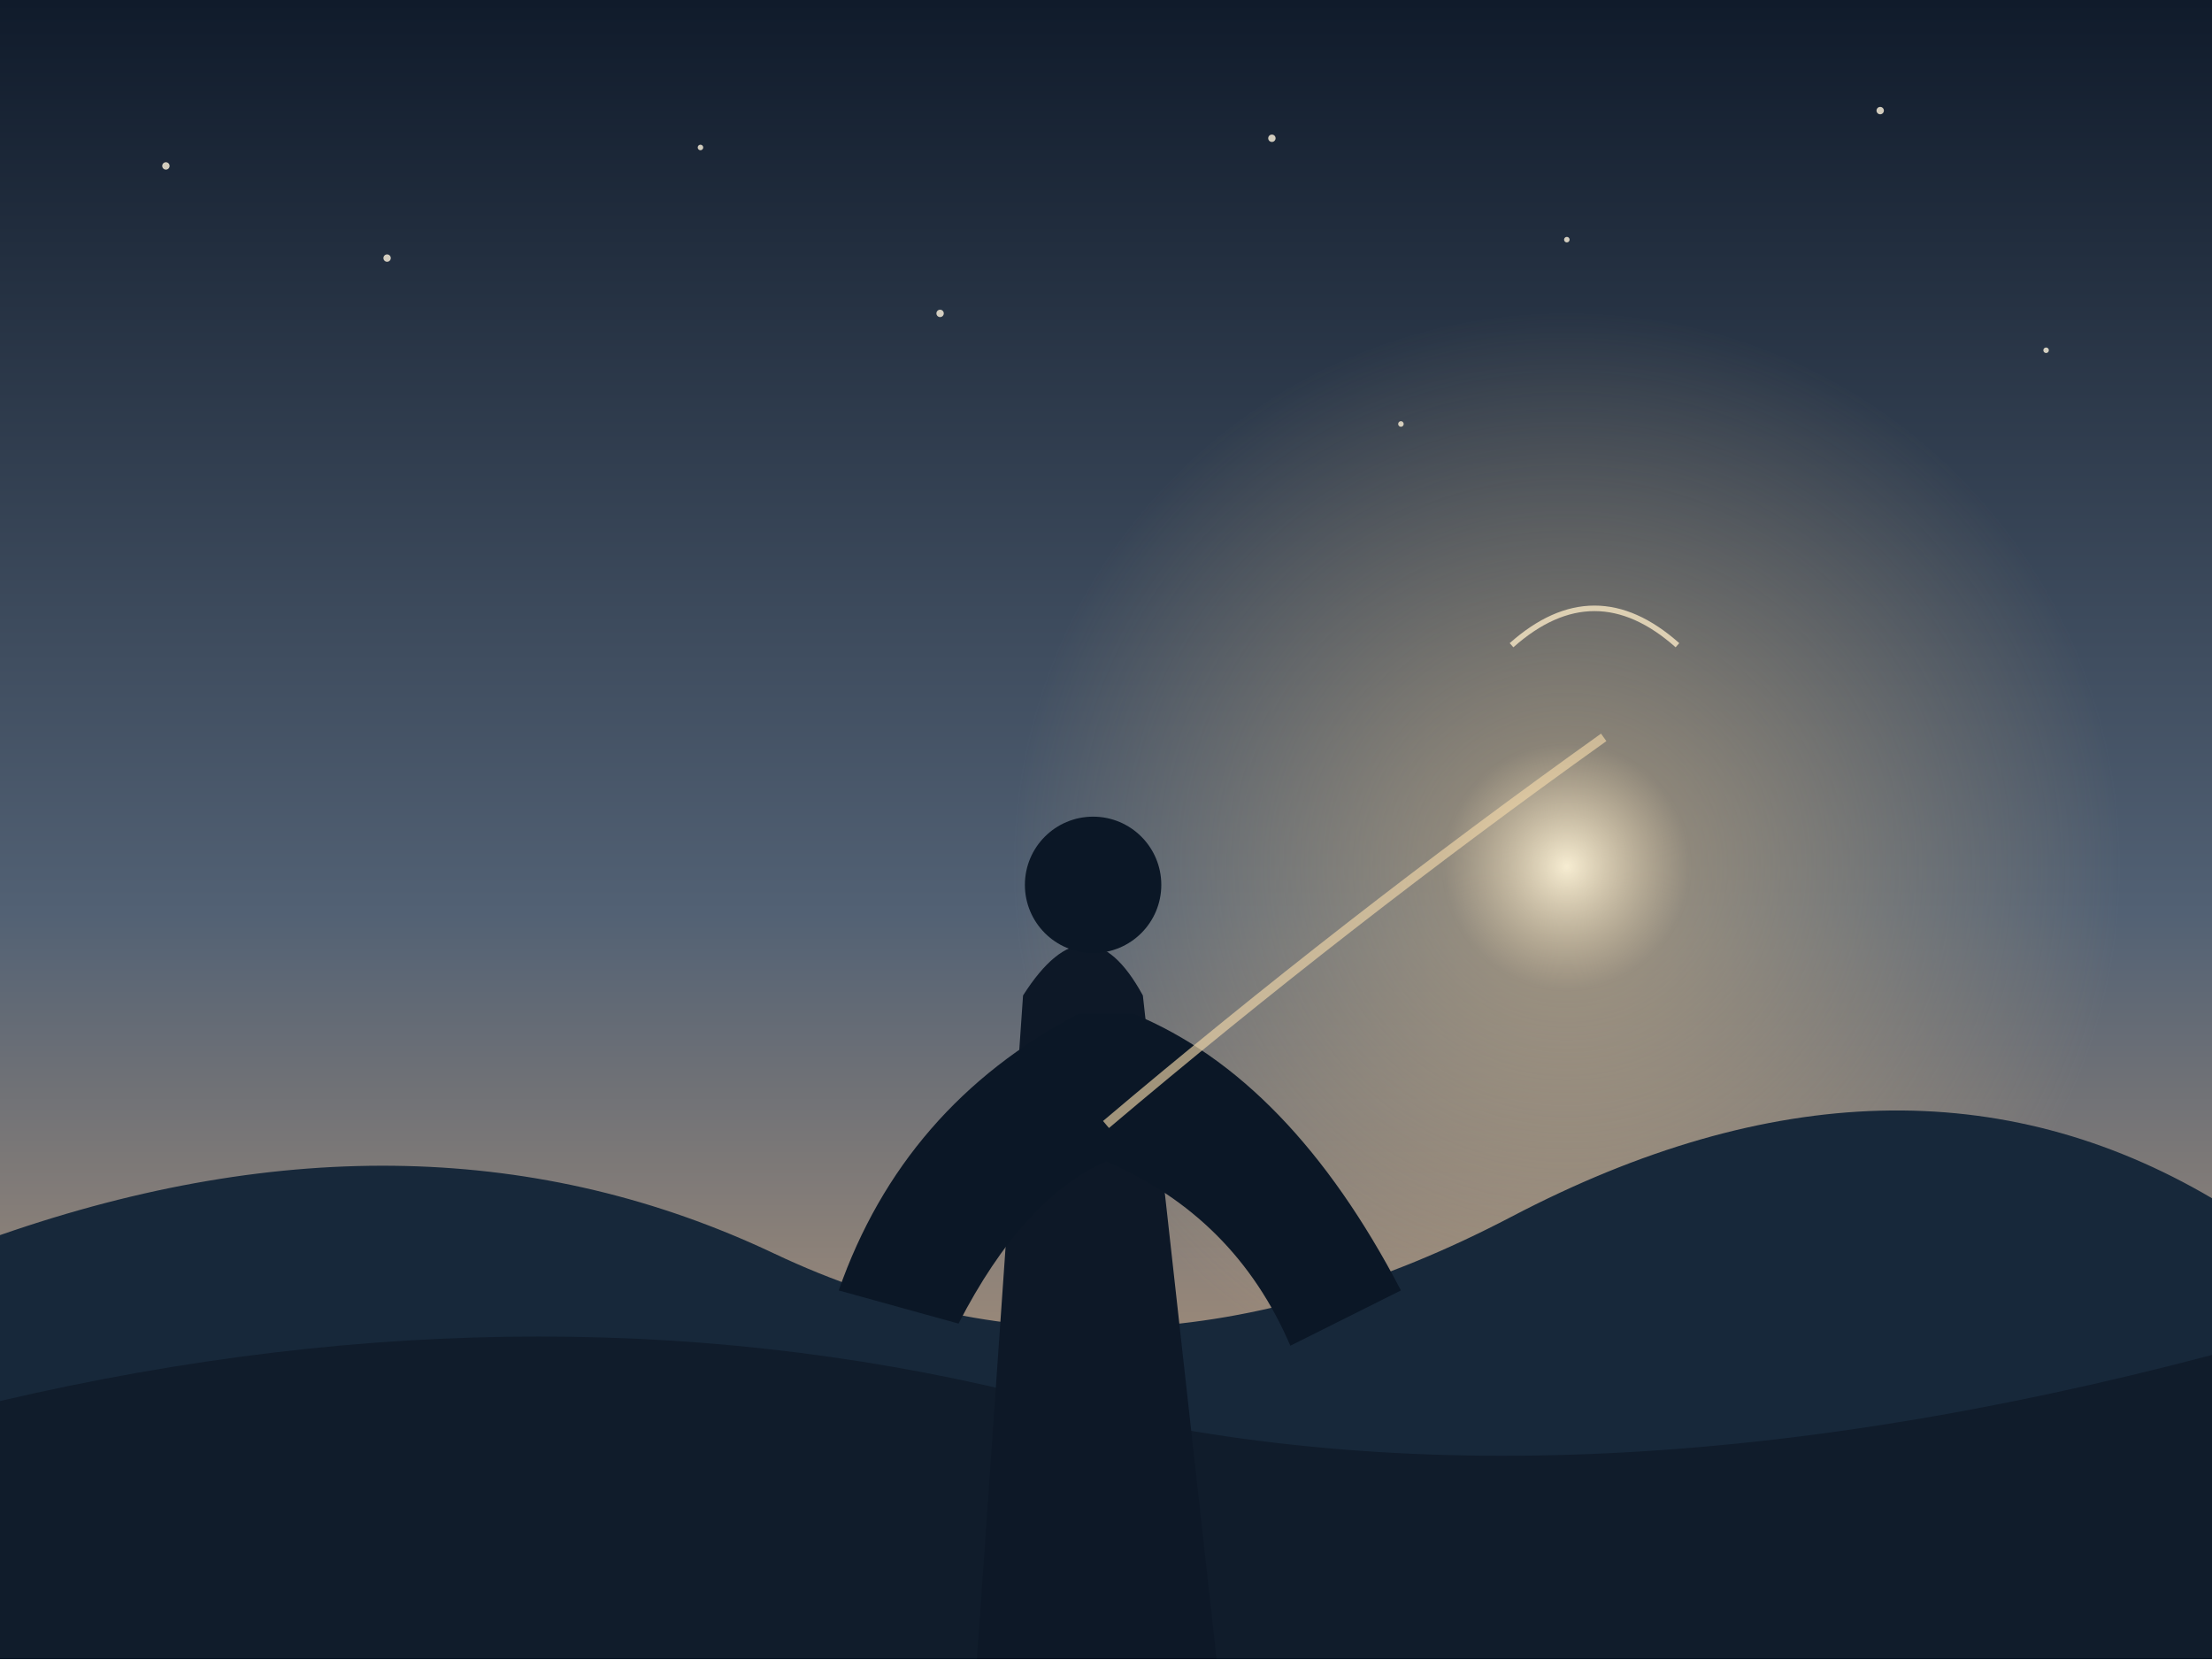
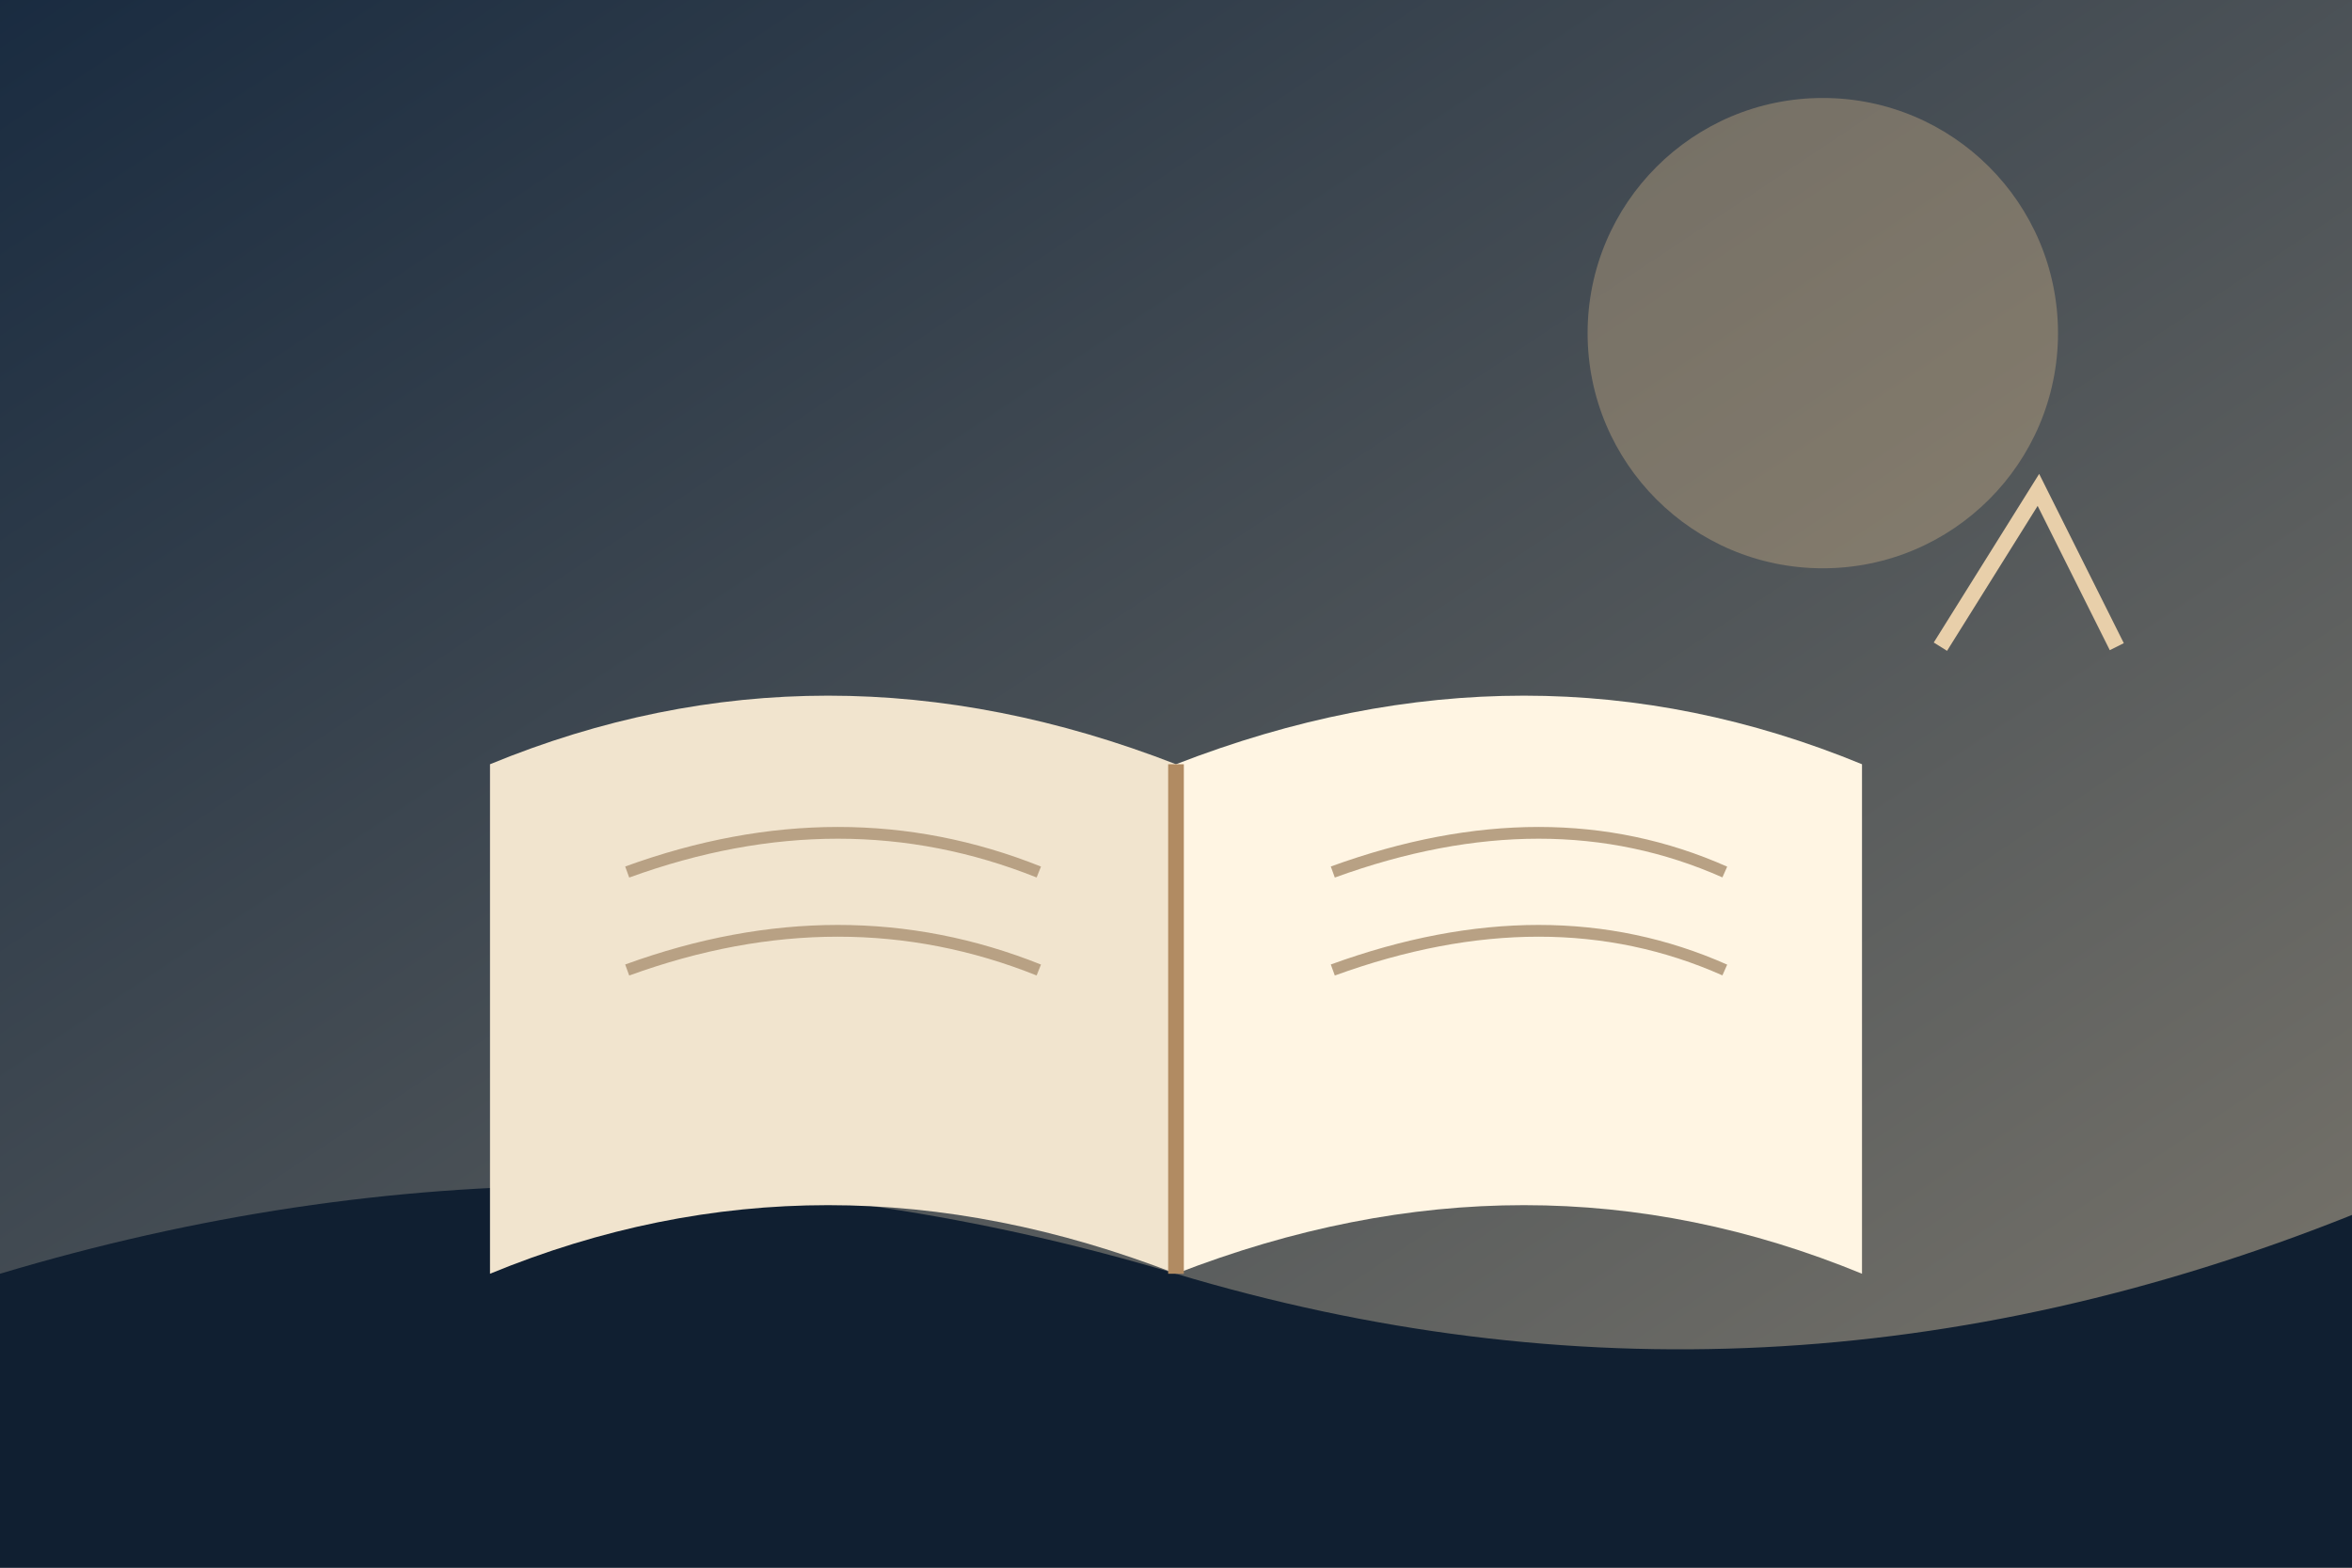
- <svg xmlns="http://www.w3.org/2000/svg" viewBox="0 0 1200 900">
+ <svg xmlns="http://www.w3.org/2000/svg" viewBox="0 0 1200 800">
  <defs>
-     <linearGradient id="s" x2="0" y2="1">
-       <stop stop-color="#101b2b" />
-       <stop offset=".55" stop-color="#526174" />
-       <stop offset="1" stop-color="#d0a77e" />
-     </linearGradient>
-     <radialGradient id="g">
-       <stop stop-color="#fff4d7" stop-opacity=".95" />
-       <stop offset=".22" stop-color="#e9c58e" stop-opacity=".42" />
-       <stop offset="1" stop-color="#e9c58e" stop-opacity="0" />
-     </radialGradient>
-     <linearGradient id="h" x2="0" y2="1">
-       <stop stop-color="#fff9e8" />
-       <stop offset="1" stop-color="#d7c5a8" />
+     <linearGradient id="a" x2="1" y2="1">
+       <stop stop-color="#192b40" />
+       <stop offset="1" stop-color="#7d786d" />
    </linearGradient>
  </defs>
-   <rect width="1200" height="900" fill="url(#s)" />
-   <g fill="#fff5df" opacity=".8">
-     <circle cx="90" cy="90" r="2" />
-     <circle cx="210" cy="140" r="2" />
-     <circle cx="380" cy="80" r="1.5" />
-     <circle cx="510" cy="170" r="2" />
-     <circle cx="690" cy="75" r="2" />
-     <circle cx="850" cy="130" r="1.5" />
-     <circle cx="1020" cy="60" r="2" />
-     <circle cx="1110" cy="190" r="1.5" />
-     <circle cx="760" cy="230" r="1.5" />
-   </g>
-   <circle cx="850" cy="470" r="300" fill="url(#g)" />
-   <path d="M0 670 Q230 590 420 680 T820 660 T1200 650 V900 H0Z" fill="#17283a" />
-   <path d="M0 760 Q300 690 570 760 T1200 735 V900 H0Z" fill="#101c2b" />
-   <path d="M530 900 L555 540 Q590 485 620 540 L660 900Z" fill="#0d1827" />
-   <circle cx="593" cy="480" r="37" fill="#0b1726" />
-   <path d="M585 550 Q490 600 455 700 L520 718 Q555 650 600 630 Q670 660 700 730 L760 700 Q700 585 615 550Z" fill="#0b1726" />
-   <path d="M600 610 Q730 500 870 400" fill="none" stroke="#f1d7a9" stroke-width="5" opacity=".65" />
-   <path d="M820 350 Q865 310 910 350" fill="none" stroke="#f9e8c6" stroke-width="3" opacity=".8" />
+   <rect width="1200" height="800" fill="url(#a)" />
+   <circle cx="930" cy="170" r="120" fill="#d9b98d" opacity=".35" />
+   <path d="M0 650 Q300 560 600 650 T1200 620 V800 H0Z" fill="#101f31" />
+   <path d="M250 390 Q420 320 600 390 V650 Q420 580 250 650Z" fill="#f1e4ce" />
+   <path d="M600 390 Q780 320 950 390 V650 Q780 580 600 650Z" fill="#fff5e3" />
+   <path d="M600 390 V650" stroke="#b18b62" stroke-width="8" />
+   <path d="M320 445 Q430 405 530 445 M320 495 Q430 455 530 495 M680 445 Q790 405 880 445 M680 495 Q790 455 880 495" fill="none" stroke="#b8a184" stroke-width="6" />
+   <path d="M990 330 L1040 250 L1080 330" fill="none" stroke="#e8cfaa" stroke-width="8" />
</svg>
